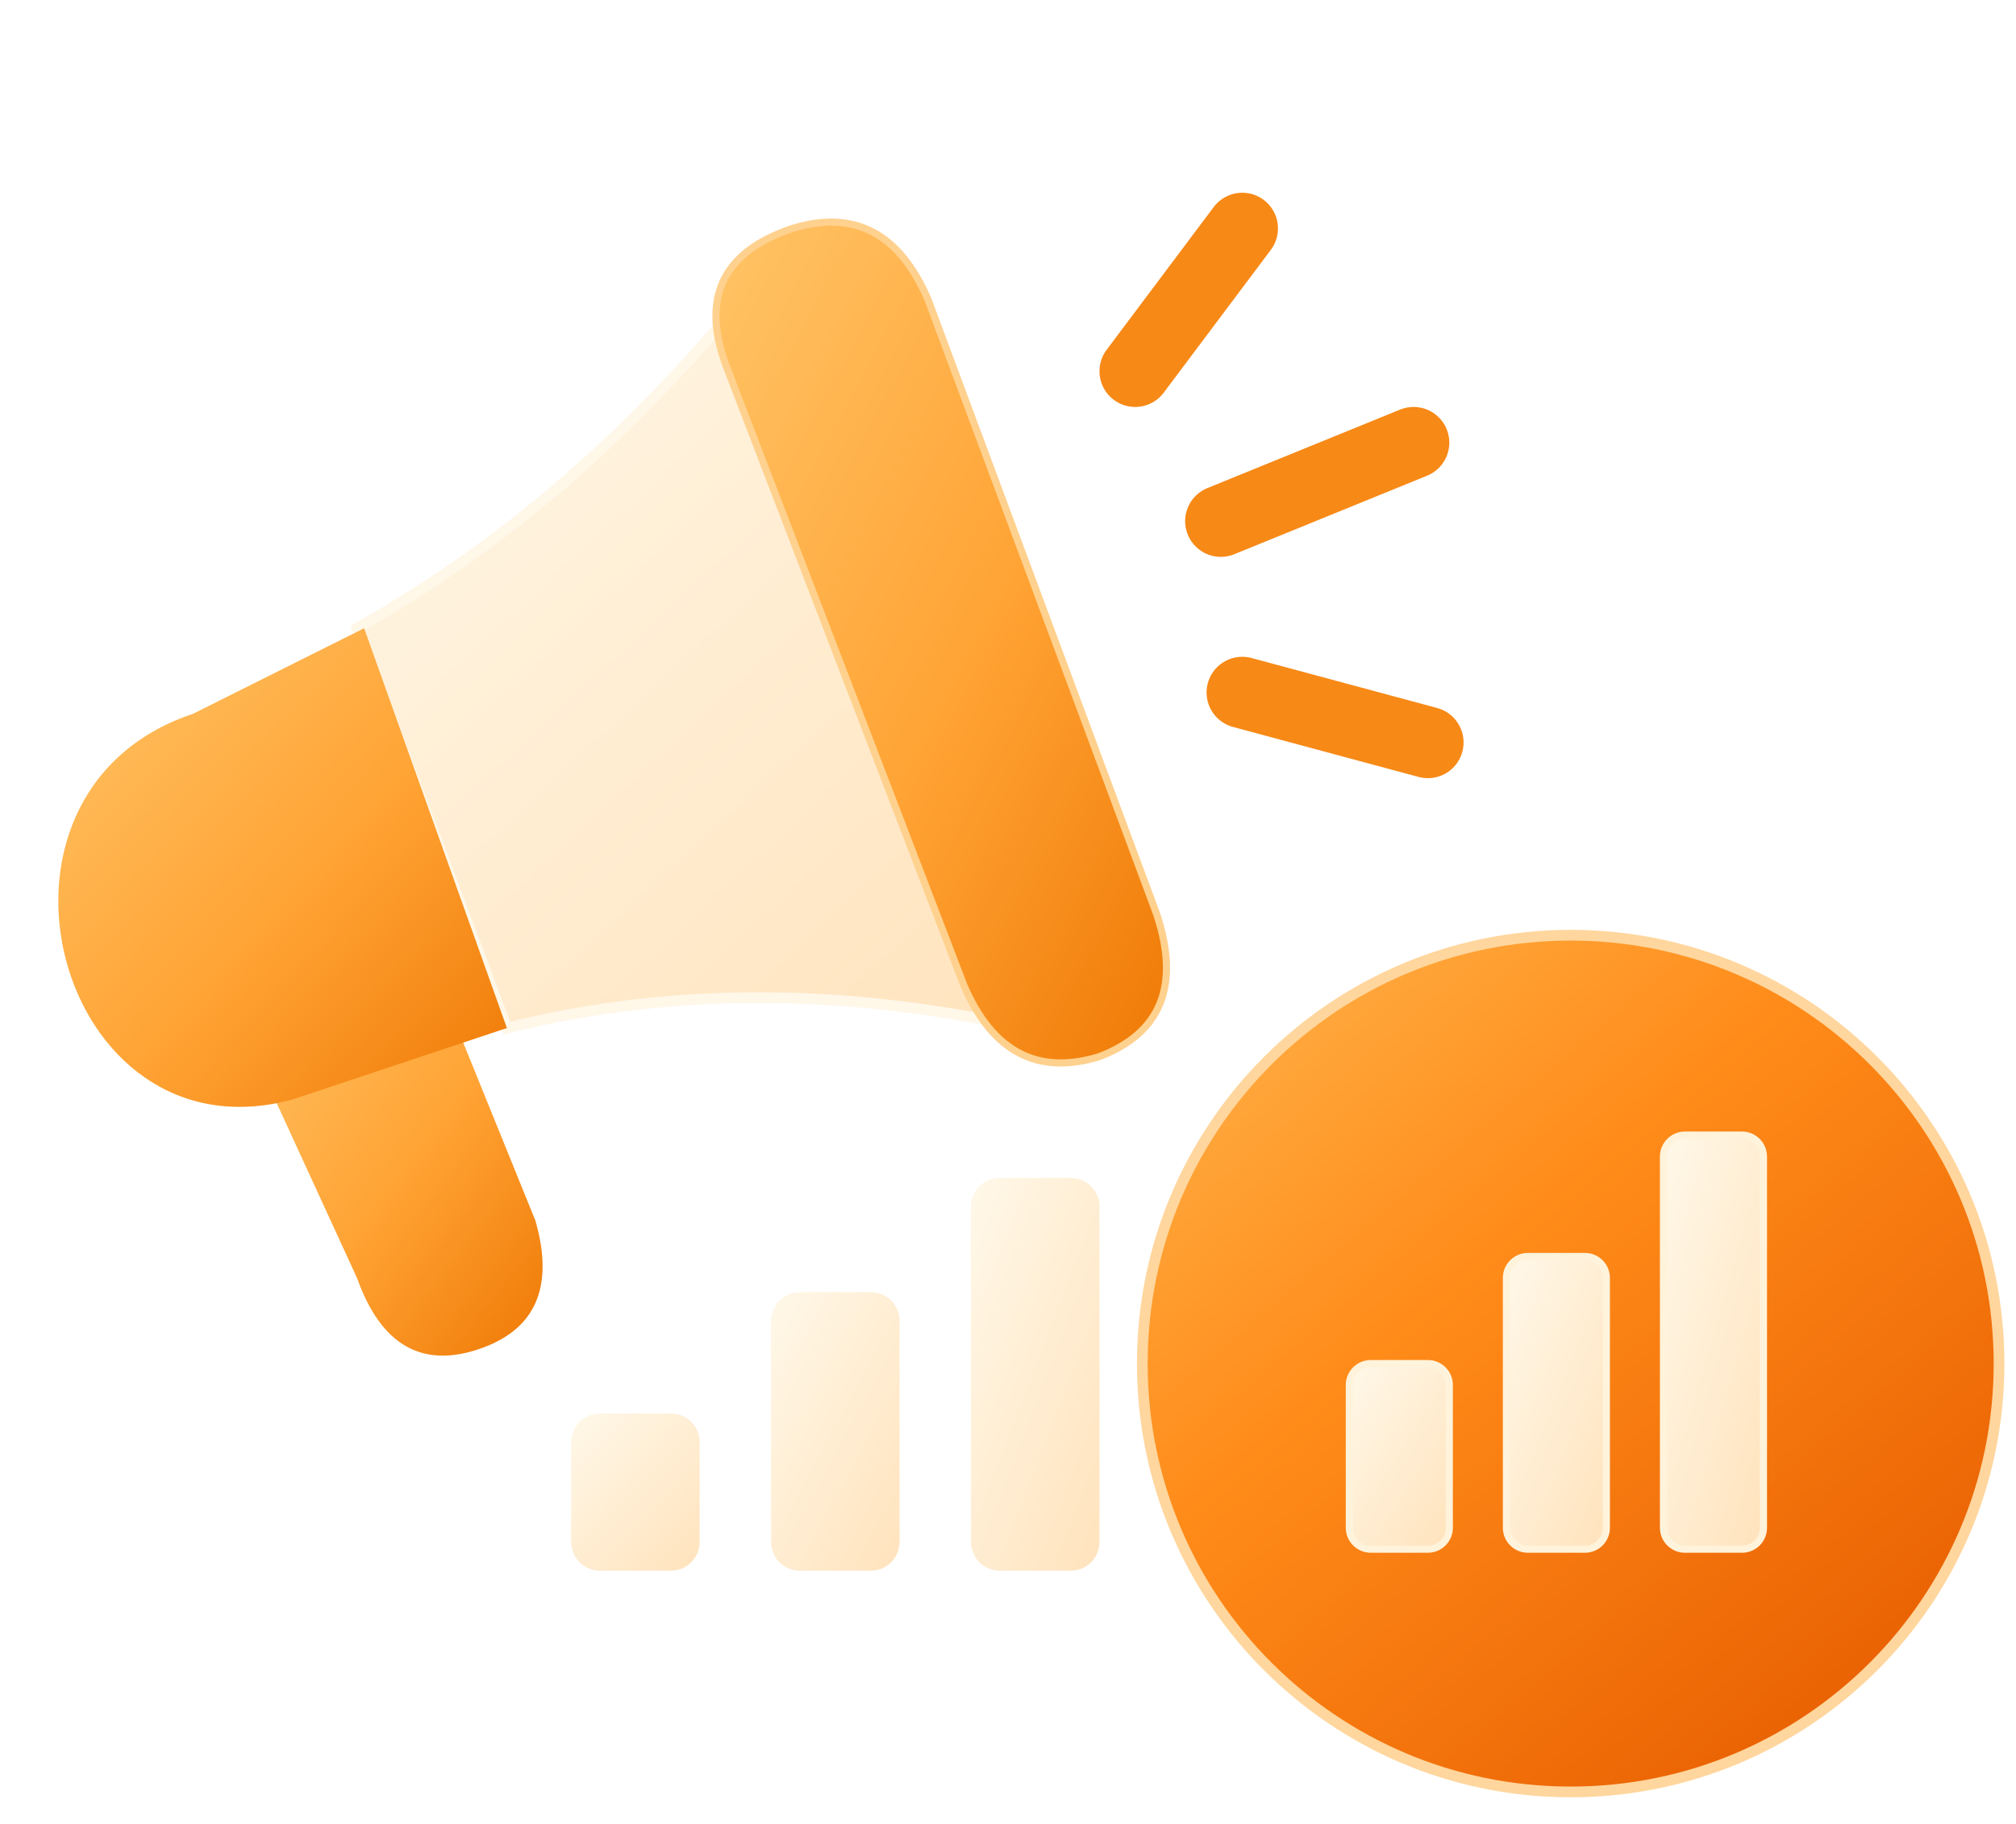
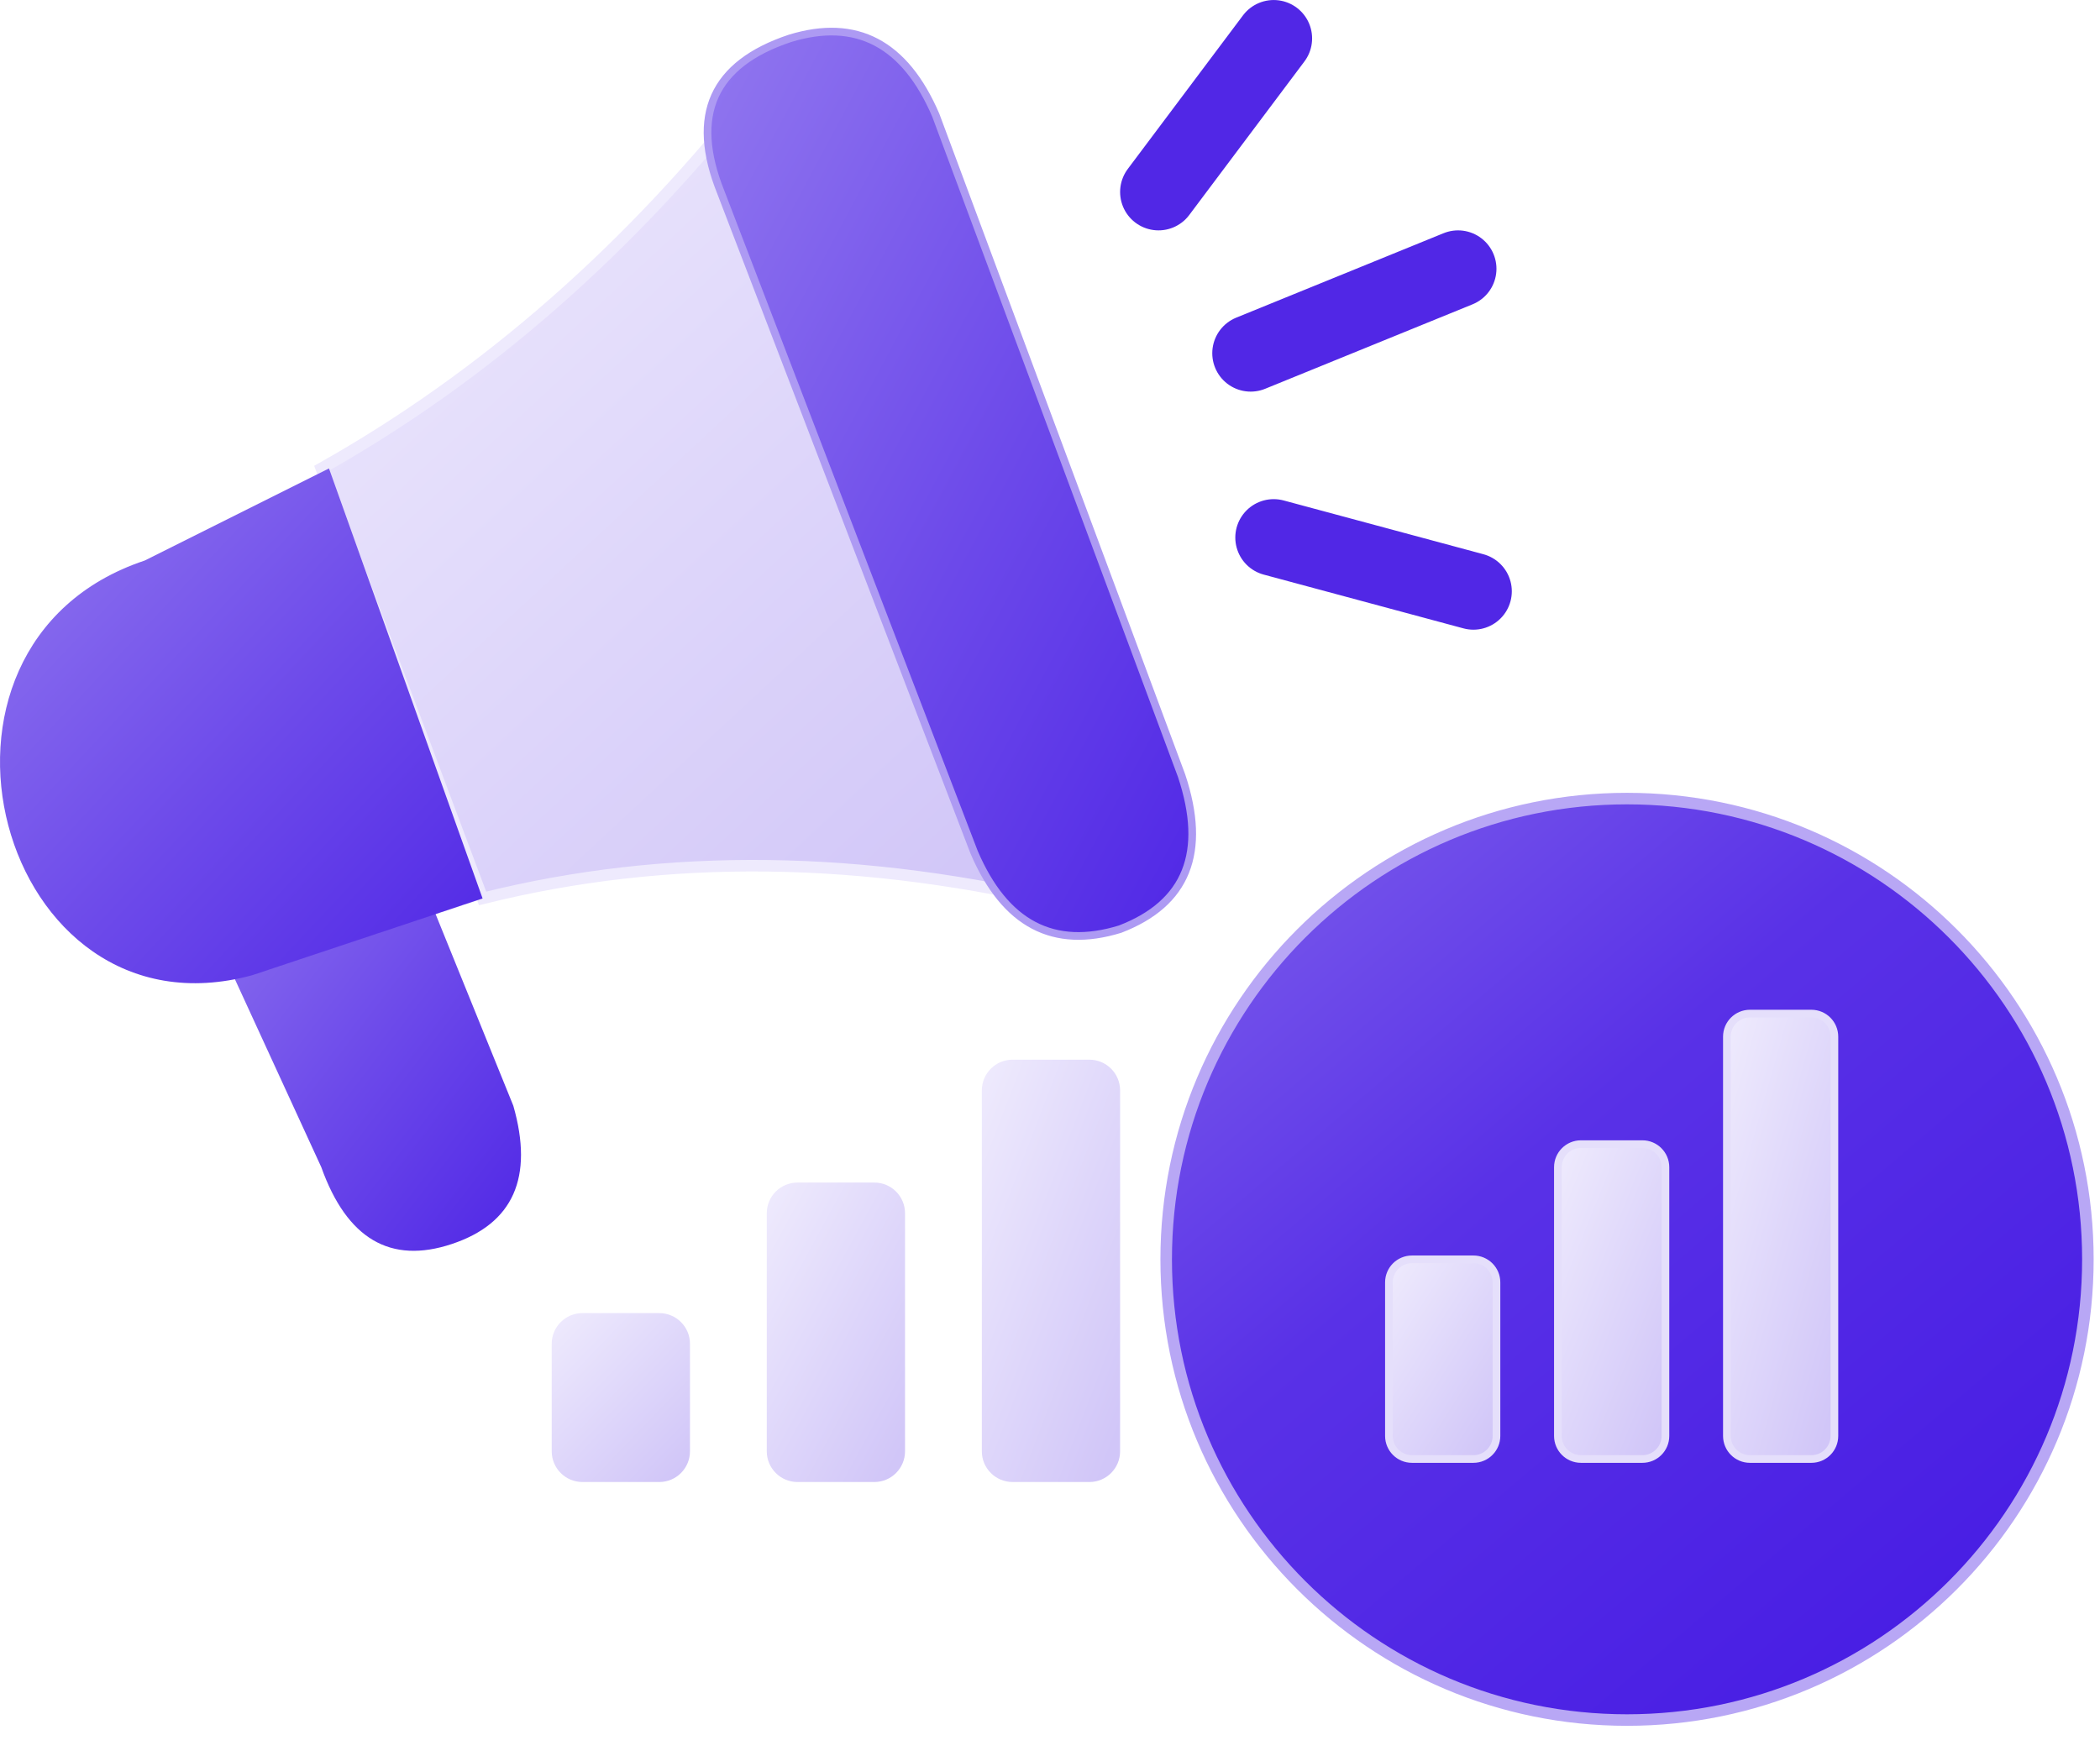
- <svg xmlns="http://www.w3.org/2000/svg" width="63" height="57" viewBox="0 0 63 57" fill="none">
-   <path d="M7.363 31.681L13.386 29.896L16.733 38.151C17.328 40.234 16.733 41.572 14.948 42.167C13.163 42.762 11.899 42.019 11.155 39.936L7.363 31.681Z" fill="url(#paint0_linear_8_180)" />
-   <path d="M11.155 19.633C15.915 16.956 20.154 13.238 23.872 8.478L33.02 32.35C26.922 30.863 21.195 30.789 15.841 32.127L11.155 19.633Z" fill="url(#paint1_linear_8_180)" stroke-width="0.335" stroke="#FFF7E8" />
-   <path d="M11.379 19.634L15.841 32.128L9.147 34.359C1.785 36.367 -1.339 24.765 6.024 22.311L11.379 19.634Z" fill="url(#paint2_linear_8_180)" />
-   <path d="M24.765 7.139C26.698 6.545 28.111 7.288 29.004 9.371L36.143 28.558C36.887 30.789 36.292 32.276 34.359 33.02C32.425 33.615 31.012 32.871 30.119 30.789L22.757 11.602C21.864 9.371 22.534 7.883 24.765 7.139Z" fill="url(#paint3_linear_8_180)" stroke-width="0.223" stroke="#FFD18E" />
-   <path d="M35.474 11.602L38.821 7.139M38.151 16.287L44.175 13.833M38.821 21.641L44.621 23.203" stroke-width="2.231" stroke-linecap="round" stroke="#F78916" />
-   <path d="M20.972 44.175H18.741C18.248 44.175 17.849 44.575 17.849 45.068V48.191C17.849 48.684 18.248 49.084 18.741 49.084H20.972C21.465 49.084 21.864 48.684 21.864 48.191V45.068C21.864 44.575 21.465 44.175 20.972 44.175Z" fill="url(#paint4_linear_8_180)" />
-   <path d="M27.219 40.383H24.988C24.495 40.383 24.096 40.782 24.096 41.275V48.191C24.096 48.684 24.495 49.084 24.988 49.084H27.219C27.712 49.084 28.111 48.684 28.111 48.191V41.275C28.111 40.782 27.712 40.383 27.219 40.383Z" fill="url(#paint5_linear_8_180)" />
-   <path d="M33.466 36.813H31.235C30.742 36.813 30.343 37.212 30.343 37.705V48.191C30.343 48.684 30.742 49.084 31.235 49.084H33.466C33.959 49.084 34.359 48.684 34.359 48.191V37.705C34.359 37.212 33.959 36.813 33.466 36.813Z" fill="url(#paint6_linear_8_180)" />
-   <path d="M49.084 56C56.477 56 62.47 50.007 62.47 42.614C62.47 35.22 56.477 29.227 49.084 29.227C41.691 29.227 35.697 35.22 35.697 42.614C35.697 50.007 41.691 56 49.084 56Z" fill="url(#paint7_linear_8_180)" stroke-width="0.335" stroke="#FFD69D" />
-   <path d="M44.622 42.614H42.837C42.467 42.614 42.167 42.913 42.167 43.283V47.745C42.167 48.115 42.467 48.414 42.837 48.414H44.622C44.991 48.414 45.291 48.115 45.291 47.745V43.283C45.291 42.913 44.991 42.614 44.622 42.614Z" fill="url(#paint8_linear_8_180)" stroke-width="0.223" stroke="#FFF3DB" />
-   <path d="M49.53 39.267H47.745C47.375 39.267 47.076 39.566 47.076 39.936V47.745C47.076 48.115 47.375 48.414 47.745 48.414H49.53C49.9 48.414 50.199 48.115 50.199 47.745V39.936C50.199 39.566 49.9 39.267 49.53 39.267Z" fill="url(#paint9_linear_8_180)" stroke-width="0.223" stroke="#FFF3DB" />
-   <path d="M54.438 35.474H52.653C52.284 35.474 51.984 35.774 51.984 36.143V47.745C51.984 48.115 52.284 48.414 52.653 48.414H54.438C54.808 48.414 55.108 48.115 55.108 47.745V36.143C55.108 35.774 54.808 35.474 54.438 35.474Z" fill="url(#paint10_linear_8_180)" stroke-width="0.223" stroke="#FFF3DB" />
+ <svg xmlns="http://www.w3.org/2000/svg" width="61" height="51" viewBox="0 0 61 51" fill="none">
+   <path d="M5.54 25.658L11.564 23.873L14.911 32.128C15.506 34.21 14.911 35.549 13.126 36.144C11.341 36.739 10.077 35.995 9.333 33.913L5.54 25.658Z" fill="url(#paint0_linear_105_35787)" />
+   <path d="M9.333 13.61C14.093 10.932 18.332 7.214 22.05 2.454L31.198 26.327C25.099 24.84 19.373 24.765 14.018 26.104L9.333 13.61Z" fill="url(#paint1_linear_105_35787)" stroke-width="0.335" stroke="#EEEAFD" />
+   <path d="M9.556 13.61L14.018 26.104L7.325 28.335C-0.037 30.343 -3.161 18.741 4.202 16.287L9.556 13.61Z" fill="url(#paint2_linear_105_35787)" />
+   <path d="M22.943 1.116C24.876 0.521 26.289 1.265 27.182 3.347L34.321 22.534C35.065 24.765 34.47 26.253 32.536 26.996C30.603 27.591 29.19 26.848 28.297 24.765L20.935 5.578C20.042 3.347 20.712 1.859 22.943 1.116Z" fill="url(#paint3_linear_105_35787)" stroke-width="0.223" stroke="#AD9AF3" />
+   <path d="M33.652 5.578L36.998 1.116M36.329 10.263L42.353 7.809M36.998 15.618L42.799 17.18" stroke-width="2.231" stroke-linecap="round" stroke="#5127E6" />
+   <path d="M19.15 38.152H16.919C16.426 38.152 16.026 38.551 16.026 39.044V42.167C16.026 42.66 16.426 43.06 16.919 43.06H19.15C19.643 43.06 20.042 42.66 20.042 42.167V39.044C20.042 38.551 19.643 38.152 19.15 38.152Z" fill="url(#paint4_linear_105_35787)" />
+   <path d="M25.397 34.359H23.166C22.673 34.359 22.273 34.758 22.273 35.251V42.168C22.273 42.66 22.673 43.06 23.166 43.06H25.397C25.89 43.06 26.289 42.66 26.289 42.168V35.251C26.289 34.758 25.89 34.359 25.397 34.359Z" fill="url(#paint5_linear_105_35787)" />
+   <path d="M31.644 30.789H29.413C28.92 30.789 28.52 31.189 28.52 31.681V42.167C28.52 42.66 28.92 43.06 29.413 43.06H31.644C32.137 43.06 32.536 42.66 32.536 42.167V31.681C32.536 31.189 32.137 30.789 31.644 30.789Z" fill="url(#paint6_linear_105_35787)" />
+   <path d="M47.261 49.976C54.655 49.976 60.648 43.983 60.648 36.59C60.648 29.197 54.655 23.203 47.261 23.203C39.868 23.203 33.875 29.197 33.875 36.59C33.875 43.983 39.868 49.976 47.261 49.976Z" fill="url(#paint7_linear_105_35787)" stroke-width="0.335" stroke="#B8A7F5" />
+   <path d="M42.799 36.59H41.014C40.645 36.59 40.345 36.889 40.345 37.259V41.721C40.345 42.091 40.645 42.391 41.014 42.391H42.799C43.169 42.391 43.469 42.091 43.469 41.721V37.259C43.469 36.889 43.169 36.59 42.799 36.59Z" fill="url(#paint8_linear_105_35787)" stroke-width="0.223" stroke="#E5DFFB" />
+   <path d="M47.708 33.243H45.923C45.553 33.243 45.253 33.543 45.253 33.913V41.721C45.253 42.091 45.553 42.391 45.923 42.391H47.708C48.077 42.391 48.377 42.091 48.377 41.721V33.913C48.377 33.543 48.077 33.243 47.708 33.243Z" fill="url(#paint9_linear_105_35787)" stroke-width="0.223" stroke="#E5DFFB" />
+   <path d="M52.616 29.45H50.831C50.462 29.45 50.162 29.75 50.162 30.12V41.721C50.162 42.091 50.462 42.391 50.831 42.391H52.616C52.986 42.391 53.285 42.091 53.285 41.721V30.12C53.285 29.75 52.986 29.45 52.616 29.45Z" fill="url(#paint10_linear_105_35787)" stroke-width="0.223" stroke="#E5DFFB" />
  <defs>
-     <linearGradient id="paint0_linear_8_180" x1="7.363" y1="29.896" x2="19.415" y2="39.17" gradientUnits="userSpaceOnUse">
-       <stop stop-color="#FFC467" />
-       <stop offset="0.55" stop-color="#FFA334" />
-       <stop offset="1" stop-color="#EF7905" />
+     <linearGradient id="paint0_linear_105_35787" x1="5.54" y1="23.873" x2="17.593" y2="33.146" gradientUnits="userSpaceOnUse">
+       <stop stop-color="#9177EF" />
+       <stop offset="0.55" stop-color="#6C49EA" />
+       <stop offset="1" stop-color="#5027E6" />
    </linearGradient>
-     <linearGradient id="paint1_linear_8_180" x1="11.155" y1="8.478" x2="31.658" y2="30.57" gradientUnits="userSpaceOnUse">
-       <stop stop-color="#FFF8E9" />
-       <stop offset="1" stop-color="#FFE4BF" />
+     <linearGradient id="paint1_linear_105_35787" x1="9.333" y1="2.454" x2="29.836" y2="24.547" gradientUnits="userSpaceOnUse">
+       <stop stop-color="#EFEBFD" />
+       <stop offset="1" stop-color="#D1C6F8" />
    </linearGradient>
-     <linearGradient id="paint2_linear_8_180" x1="1.822" y1="19.634" x2="16.748" y2="33.623" gradientUnits="userSpaceOnUse">
-       <stop stop-color="#FFC467" />
-       <stop offset="0.55" stop-color="#FFA334" />
-       <stop offset="1" stop-color="#EF7905" />
+     <linearGradient id="paint2_linear_105_35787" x1="0" y1="13.61" x2="14.926" y2="27.599" gradientUnits="userSpaceOnUse">
+       <stop stop-color="#9177EF" />
+       <stop offset="0.55" stop-color="#6C49EA" />
+       <stop offset="1" stop-color="#5027E6" />
    </linearGradient>
-     <linearGradient id="paint3_linear_8_180" x1="22.375" y1="6.941" x2="44.252" y2="18.663" gradientUnits="userSpaceOnUse">
-       <stop stop-color="#FFC467" />
-       <stop offset="0.55" stop-color="#FFA334" />
-       <stop offset="1" stop-color="#EF7905" />
+     <linearGradient id="paint3_linear_105_35787" x1="20.552" y1="0.917" x2="42.43" y2="12.639" gradientUnits="userSpaceOnUse">
+       <stop stop-color="#9177EF" />
+       <stop offset="0.55" stop-color="#6C49EA" />
+       <stop offset="1" stop-color="#5027E6" />
    </linearGradient>
-     <linearGradient id="paint4_linear_8_180" x1="17.849" y1="44.175" x2="22.073" y2="48.241" gradientUnits="userSpaceOnUse">
-       <stop stop-color="#FFF8E9" />
-       <stop offset="1" stop-color="#FFE4BF" />
+     <linearGradient id="paint4_linear_105_35787" x1="16.026" y1="38.152" x2="20.251" y2="42.218" gradientUnits="userSpaceOnUse">
+       <stop stop-color="#EFEBFD" />
+       <stop offset="1" stop-color="#D1C6F8" />
    </linearGradient>
-     <linearGradient id="paint5_linear_8_180" x1="24.096" y1="40.383" x2="30.381" y2="43.795" gradientUnits="userSpaceOnUse">
-       <stop stop-color="#FFF8E9" />
-       <stop offset="1" stop-color="#FFE4BF" />
+     <linearGradient id="paint5_linear_105_35787" x1="22.273" y1="34.359" x2="28.558" y2="37.772" gradientUnits="userSpaceOnUse">
+       <stop stop-color="#EFEBFD" />
+       <stop offset="1" stop-color="#D1C6F8" />
    </linearGradient>
-     <linearGradient id="paint6_linear_8_180" x1="30.343" y1="36.813" x2="37.43" y2="39.542" gradientUnits="userSpaceOnUse">
-       <stop stop-color="#FFF8E9" />
-       <stop offset="1" stop-color="#FFE4BF" />
+     <linearGradient id="paint6_linear_105_35787" x1="28.52" y1="30.789" x2="35.608" y2="33.518" gradientUnits="userSpaceOnUse">
+       <stop stop-color="#EFEBFD" />
+       <stop offset="1" stop-color="#D1C6F8" />
    </linearGradient>
-     <linearGradient id="paint7_linear_8_180" x1="35.697" y1="29.227" x2="58.454" y2="56" gradientUnits="userSpaceOnUse">
-       <stop stop-color="#FFB64E" />
-       <stop offset="0.42" stop-color="#FF8B19" />
-       <stop offset="1" stop-color="#E75C00" />
+     <linearGradient id="paint7_linear_105_35787" x1="33.875" y1="23.203" x2="56.632" y2="49.976" gradientUnits="userSpaceOnUse">
+       <stop stop-color="#7F61EC" />
+       <stop offset="0.42" stop-color="#5931E7" />
+       <stop offset="1" stop-color="#461BE3" />
    </linearGradient>
-     <linearGradient id="paint8_linear_8_180" x1="42.167" y1="42.614" x2="46.684" y2="45.475" gradientUnits="userSpaceOnUse">
-       <stop stop-color="#FFF8E9" />
-       <stop offset="1" stop-color="#FFE4BF" />
+     <linearGradient id="paint8_linear_105_35787" x1="40.345" y1="36.59" x2="44.862" y2="39.451" gradientUnits="userSpaceOnUse">
+       <stop stop-color="#EFEBFD" />
+       <stop offset="1" stop-color="#D1C6F8" />
    </linearGradient>
-     <linearGradient id="paint9_linear_8_180" x1="47.076" y1="39.267" x2="52.526" y2="41.456" gradientUnits="userSpaceOnUse">
-       <stop stop-color="#FFF8E9" />
-       <stop offset="1" stop-color="#FFE4BF" />
+     <linearGradient id="paint9_linear_105_35787" x1="45.253" y1="33.243" x2="50.704" y2="35.433" gradientUnits="userSpaceOnUse">
+       <stop stop-color="#EFEBFD" />
+       <stop offset="1" stop-color="#D1C6F8" />
    </linearGradient>
-     <linearGradient id="paint10_linear_8_180" x1="51.984" y1="35.474" x2="57.842" y2="37.138" gradientUnits="userSpaceOnUse">
-       <stop stop-color="#FFF8E9" />
-       <stop offset="1" stop-color="#FFE4BF" />
+     <linearGradient id="paint10_linear_105_35787" x1="50.162" y1="29.45" x2="56.019" y2="31.114" gradientUnits="userSpaceOnUse">
+       <stop stop-color="#EFEBFD" />
+       <stop offset="1" stop-color="#D1C6F8" />
    </linearGradient>
  </defs>
</svg>
